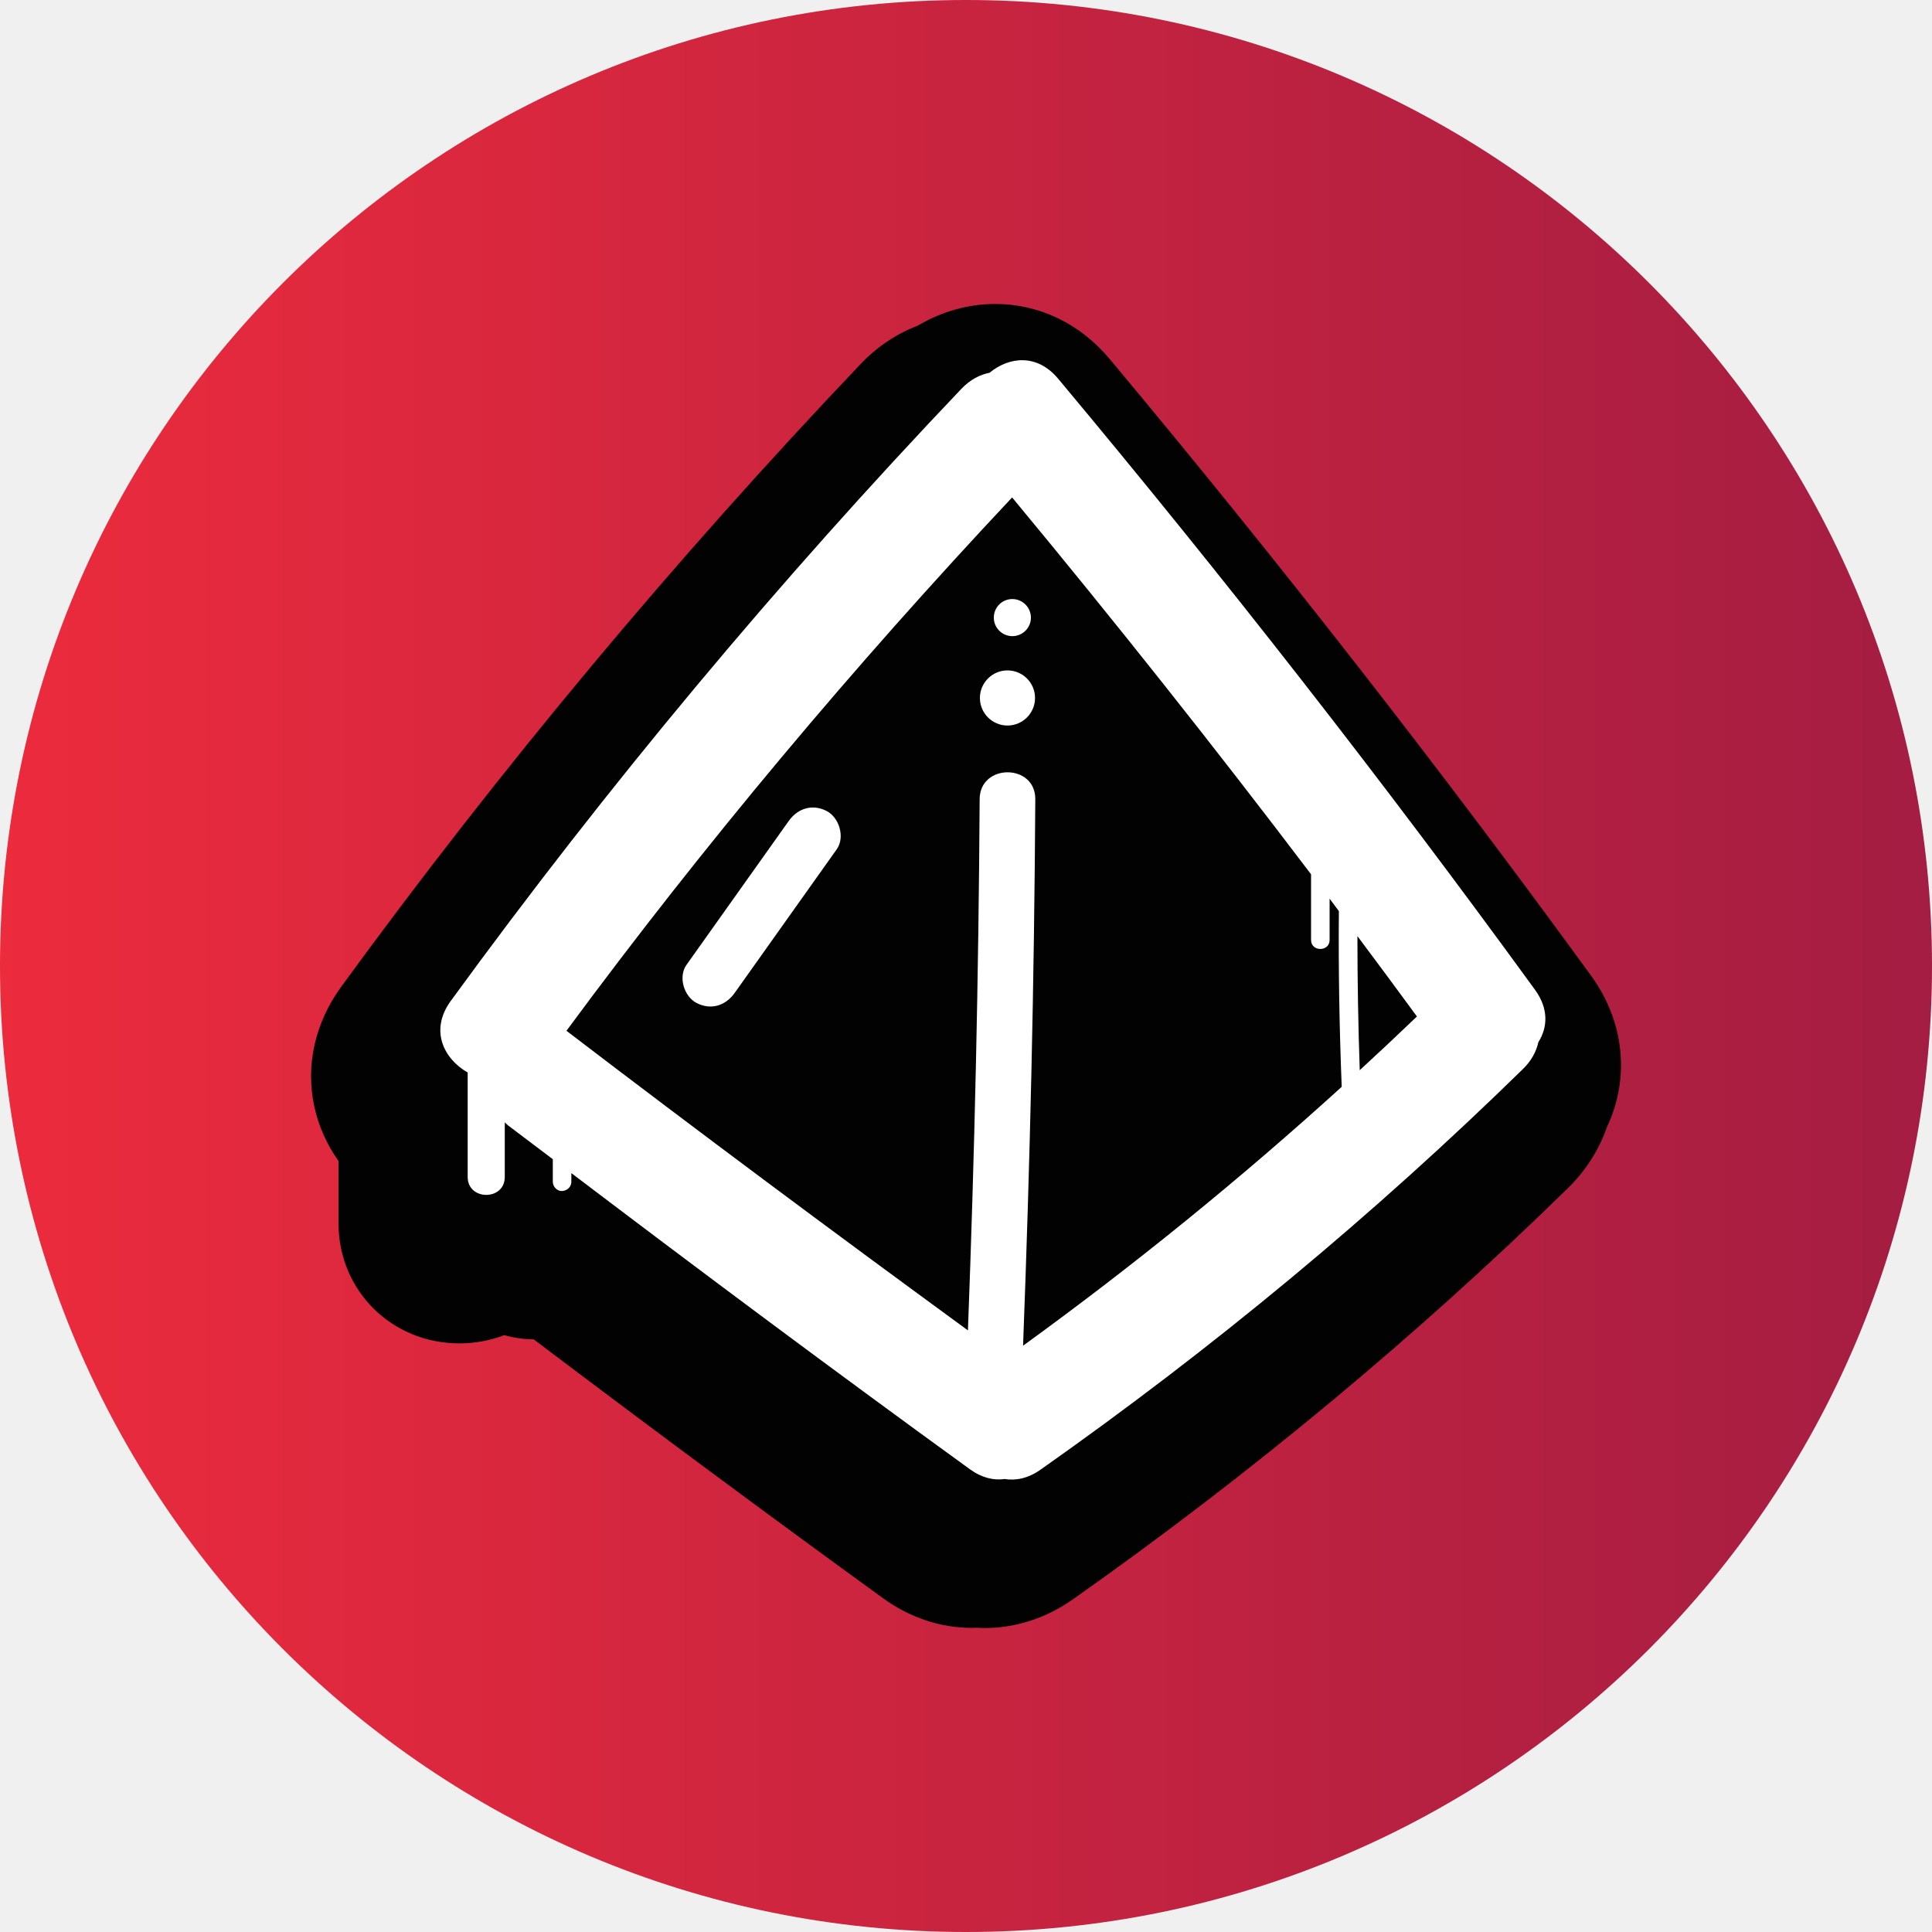
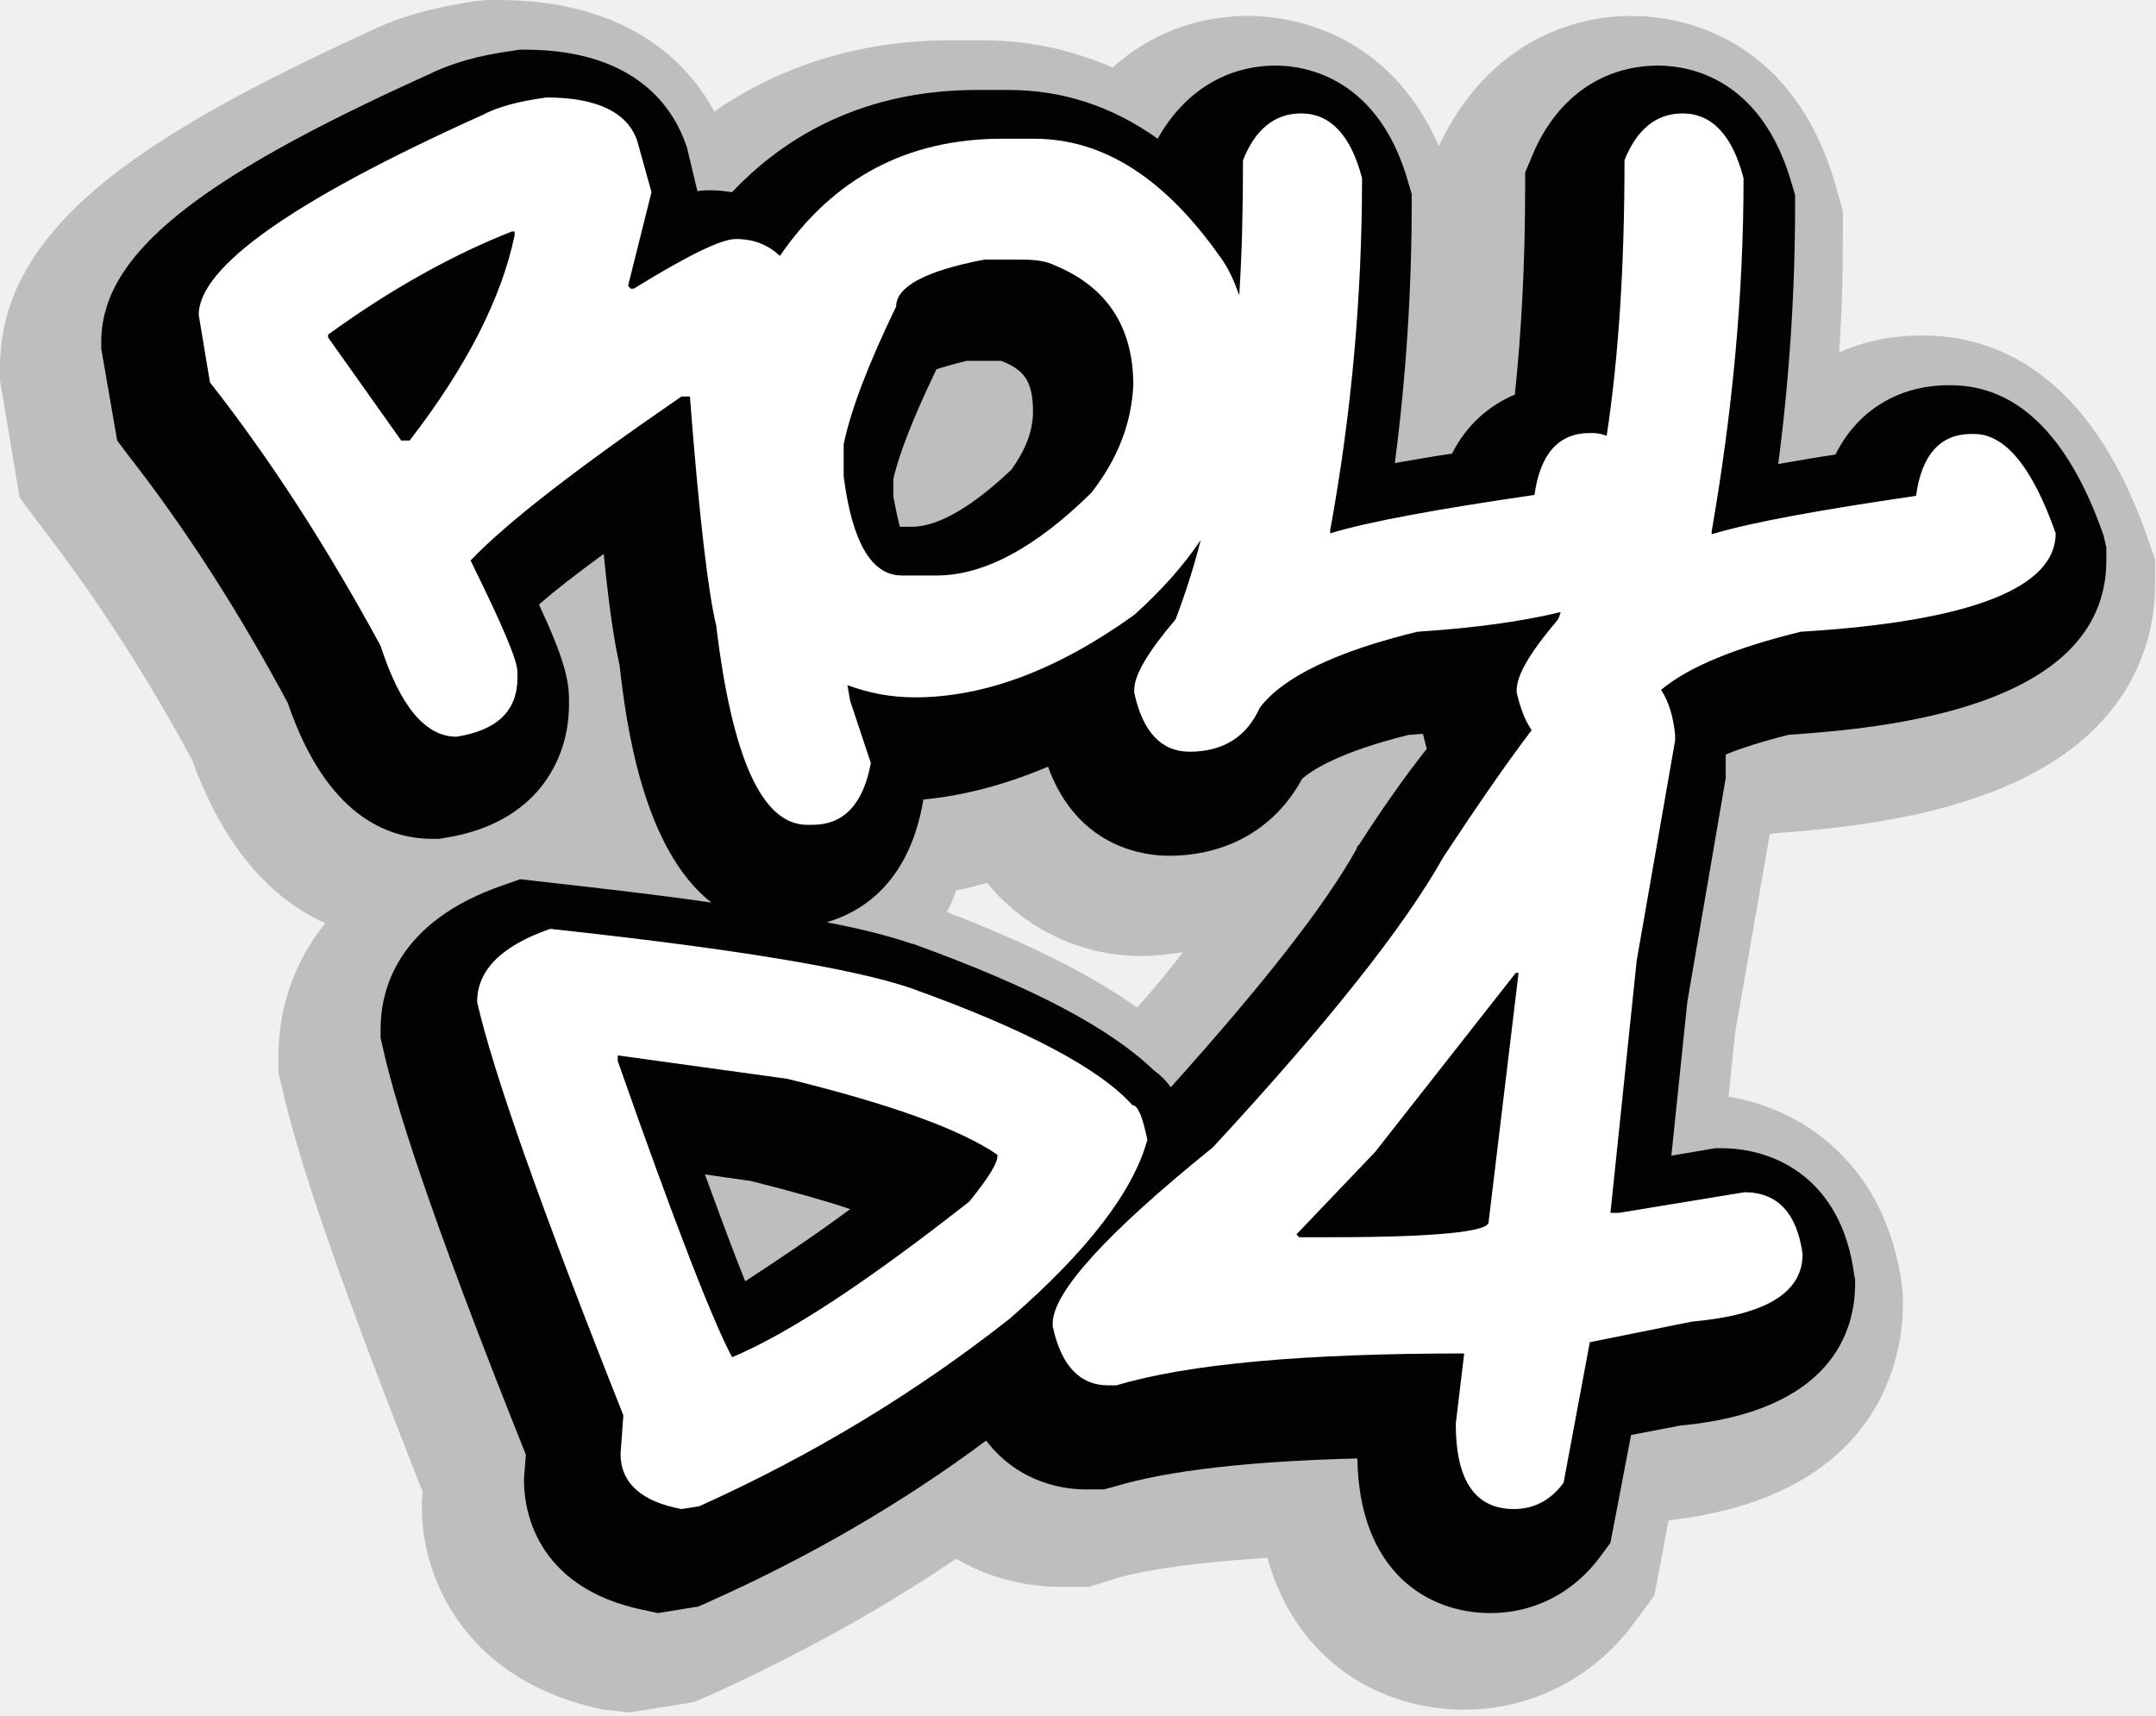
- <svg xmlns="http://www.w3.org/2000/svg" version="1.1" id="Layer_1" x="0px" y="0px" viewBox="0 0 150 150" style="enable-background:new 0 0 150 150;" xml:space="preserve">
+ <svg xmlns="http://www.w3.org/2000/svg" version="1.1" id="Layer_1" x="0px" y="0px" viewBox="0 0 230 183" style="enable-background:new 0 0 230 183;" xml:space="preserve">
  <style type="text/css">
- 	.st0{fill:url(#SVGID_1_);}
+ 	.st0{fill:#BCBEC0;}
	.st1{fill:#020202;}
	.st2{fill:#FFFFFF;}
</style>
  <g>
-     <linearGradient id="SVGID_1_" gradientUnits="userSpaceOnUse" x1="0" y1="77" x2="150" y2="77" gradientTransform="matrix(1 0 0 -1 0 152)">
-       <stop offset="0" style="stop-color:#EC2B3D" />
-       <stop offset="1" style="stop-color:#A41D42" />
-     </linearGradient>
-     <circle class="st0" cx="75" cy="75" r="75" />
-     <g>
-       <path class="st1" d="M76.46,126.4c-0.21,0-0.43-0.01-0.64-0.02c-0.12,0-0.23,0.01-0.35,0.01c-2.45,0-4.84-0.8-6.92-2.31    c-8.66-6.28-17.57-12.88-27.11-20.09c-0.79-0.01-1.56-0.12-2.29-0.33c-1.07,0.41-2.24,0.64-3.48,0.64c-5.27,0-9.39-4.1-9.39-9.34    v-4.82c-0.91-1.28-1.55-2.72-1.88-4.24c-0.69-3.2,0.06-6.5,2.09-9.29c12.31-16.89,25.87-33.15,40.3-48.32    c1.28-1.35,2.8-2.37,4.47-3.01c1.84-1.09,3.92-1.68,6-1.68c3.43,0,6.6,1.52,8.91,4.29c13.02,15.58,25.59,31.68,37.36,47.86    c2.6,3.57,3.03,7.97,1.23,11.76c-0.61,1.76-1.64,3.38-3.01,4.72c-11.73,11.48-24.67,22.23-38.46,31.95    C81.22,125.63,78.86,126.4,76.46,126.4L76.46,126.4z" />
-       <path class="st2" d="M119.18,76.85c-11.8-16.23-24.15-32.04-37.02-47.44c-1.64-1.97-3.81-1.72-5.33-0.47    c-0.75,0.15-1.5,0.53-2.18,1.24C60.39,45.16,47.17,61,35,77.71c-1.65,2.26-0.57,4.48,1.31,5.56c0,2.7,0,5.41,0,8.11    c0,1.85,2.88,1.86,2.88,0c0-1.41,0-2.83,0-4.24c0.09,0.08,0.16,0.16,0.26,0.24c1.15,0.88,2.32,1.74,3.47,2.62    c0,0.58,0,1.17,0,1.75c0,0.38,0.33,0.74,0.72,0.72s0.72-0.32,0.72-0.72c0-0.22,0-0.44,0-0.67c10.24,7.77,20.54,15.45,30.94,22.99    c0.94,0.68,1.86,0.88,2.7,0.76c0.86,0.14,1.81-0.04,2.78-0.72c13.32-9.38,25.84-19.74,37.48-31.13c0.66-0.65,1.02-1.36,1.18-2.07    C120.16,79.77,120.25,78.32,119.18,76.85z M105.39,72.68c1.55,2.07,3.09,4.15,4.62,6.24c-1.47,1.41-2.95,2.8-4.44,4.17    C105.45,79.62,105.39,76.15,105.39,72.68z M78.58,38.62c7.95,9.59,15.69,19.34,23.21,29.26c0,1.7,0,3.4,0,5.1    c0,0.93,1.44,0.93,1.44,0c0-1.07,0-2.14,0-3.21c0.24,0.32,0.48,0.65,0.72,0.97c-0.04,4.55,0.04,9.1,0.22,13.64    c-7.87,7.15-16.12,13.85-24.74,20.1c0.54-14.14,0.87-28.28,0.95-42.43c0.02-2.78-4.31-2.79-4.32,0    c-0.08,13.75-0.39,27.5-0.91,41.24C64.68,95.64,54.28,87.9,43.98,80.03C54.68,65.53,66.25,51.75,78.58,38.62z M53.3,74.91    c2.64-3.72,5.29-7.44,7.93-11.16c0.7-0.99,1.84-1.36,2.96-0.78c0.97,0.51,1.43,2.03,0.78,2.96c-2.64,3.72-5.29,7.44-7.93,11.16    c-0.7,0.99-1.84,1.36-2.96,0.78C53.1,77.36,52.64,75.84,53.3,74.91z M80.36,54.19c0,1.18-0.96,2.14-2.14,2.14    s-2.14-0.96-2.14-2.14s0.96-2.14,2.14-2.14S80.36,53.01,80.36,54.19z M80.04,47.95c0,0.79-0.64,1.44-1.44,1.44    c-0.79,0-1.44-0.64-1.44-1.44s0.64-1.44,1.44-1.44C79.39,46.51,80.04,47.16,80.04,47.95z" />
-     </g>
+     <path class="st0" d="M64.4,182.4C50.1,179.5,45,168.9,45,160.8v-0.6l0.1-1c-8.4-21.3-13.2-35-15-43.1l-0.4-1.7v-1.8   c0-3.1,0.7-8.8,5-14.1c-5.1-2.3-10.5-7.2-14.2-17.4c-4.9-9.1-10.3-17.4-16-24.8l-2.4-3.2L0,40.6v-1.4C0,24.3,15.1,14.5,39.3,3.4   c3.2-1.6,6.9-2.6,11.5-3.3L52,0h1.1c13.9,0,20.3,6.7,23.1,11.9c7.2-5,15.8-7.6,25.2-7.6h3.4c4.9,0,9.5,1,13.9,2.9   c4-3.6,9-5.5,14.5-5.5c3.6,0,14.7,1.1,20.3,13.9c4-8.7,11.6-13.9,20.6-13.9c4,0,17.2,1.3,21.9,18.7l0.6,2.1v2.1   c0,4.3-0.1,8.7-0.4,13c2.7-1.2,5.6-1.8,8.7-1.8h0.3c7.4,0,17.6,3.7,23.8,21.3l0.9,2.6v2.7c0,5.9-2.4,16.8-18.5,22.5   c-7.3,2.6-15.2,3.5-22.1,4c-0.2,0-0.3,0.1-0.5,0.1l-3.7,21.2l-0.7,6.8c8.5,1.4,16.9,7.8,18.5,20.2l0.1,1v1c0,4.8-1.8,20.4-25,23   l-1.5,8l-2.2,3c-4.4,5.9-11,9.2-18.1,9.2c-8.9,0-17.9-5.1-21-16.2c-9.1,0.6-14.1,1.5-16.8,2.4l-2.2,0.7H113c-2.2,0-6.6-0.4-11-3   c-8.1,5.5-16.9,10.3-26.1,14.5l-1.9,0.8l-6.8,1.1L64.4,182.4z M101,97.3c8.8,3.4,15.4,6.7,20.3,10.2c1.9-2.1,3.5-4.1,4.9-5.9   c-1.5,0.2-3,0.4-4.5,0.4c-5.4,0-11.8-2.2-16.4-7.8c-1.1,0.3-2.2,0.6-3.3,0.8C101.7,95.9,101.4,96.6,101,97.3z" />
+     <path class="st1" d="M224.4,57.1c-3.7-10.6-9.2-16-16.3-16h-0.3c-4.4,0-9.3,2-12,7.4c-2.2,0.3-4.2,0.7-6.1,1   c1.2-9.2,1.8-18.5,1.8-27.6v-1.1l-0.3-1C188,8.3,180.2,7,176.9,7c-6.1,0-11.1,3.6-13.6,10l-0.6,1.4V20c0,8.1-0.4,15.5-1.1,22.1   c-2.6,1.1-5.1,3.1-6.7,6.3c-2.2,0.3-4.2,0.7-6.1,1c1.2-9.2,1.8-18.5,1.8-27.6v-1.1l-0.3-1C147.2,8.3,139.3,7,136.1,7   c-5.3,0-9.8,2.8-12.6,7.8c-4.9-3.5-10.2-5.2-15.9-5.2h-3.4c-10.4,0-19.3,3.7-26.1,10.9c-0.7-0.1-1.5-0.2-2.2-0.2   c-0.5,0-1,0-1.5,0.1l-1.1-4.6l-0.1-0.3c-1.3-3.8-5.2-10.2-17.2-10.2h-0.6l-0.6,0.1C51,5.9,48,6.8,45.6,8   c-25,11.3-34.8,19.3-34.8,28.5v0.7l1.7,9.8l1.2,1.6c6.1,7.8,11.8,16.7,17,26.4c4.1,12,10.6,14.5,15.5,14.5h0.6l0.6-0.1   c9.8-1.5,13.3-8.3,13.3-14.2v-0.6c0-2-0.5-4.3-3.2-10.1c1.7-1.5,3.9-3.2,6.9-5.4c0.7,7,1.3,10.1,1.7,11.9   c0.7,6.3,2.5,19.6,9.8,25.3c-5.4-0.8-11.6-1.5-18.7-2.3l-1.7-0.2l-1.7,0.6c-11.5,3.9-13.2,11.3-13.2,15.4v0.9l0.2,0.9   c1.7,7.8,6.7,22.1,15.3,43.6l-0.2,2.5v0.3c0,2.6,0.9,11.4,12.9,13.8l1.4,0.3l4.3-0.7l0.9-0.4c10.8-4.8,20.8-10.6,29.8-17.3   c3.6,4.7,8.6,5.2,10.5,5.2h2.1l1.1-0.3c5.6-1.7,14.3-2.7,25.9-3c0.2,12.1,7.5,16.5,14.2,16.5c4.6,0,8.8-2.1,11.7-6l1.1-1.5   l2.2-11.5l5.2-1c16.2-1.5,18.7-10.1,18.7-15.1v-0.5l-0.1-0.5c-1.3-10-8.2-13.5-14.2-13.5h-0.6l-4.7,0.8l1.7-16.4l4.1-23.9V81   c0,0,0-0.5,0-0.5c1.7-0.7,3.9-1.4,6.7-2.1c9.9-0.7,33.9-2.7,33.9-18.6v-1.4L224.4,57.1z M95.3,51.1c0.5-2.2,1.8-5.9,4.6-11.7   c0.6-0.2,1.6-0.5,3.2-0.9h3.2c0.2,0,0.3,0,0.4,0l0.1,0c2.3,0.9,3.4,2,3.4,5.4c0,2.1-0.8,4.1-2.3,6.2c-4.1,3.9-7.8,6.1-10.6,6.1H96   c-0.2-0.7-0.4-1.7-0.7-3.2V51.1z M79.5,136.7c-1.1-2.7-2.5-6.5-4.3-11.4l4.9,0.7c4.4,1.1,7.9,2.1,10.6,3   C86.5,132.1,82.7,134.6,79.5,136.7z M145,90.1l-0.2,0.2l-0.1,0.3c-3.4,6.1-10.1,14.6-19.8,25.4c-0.5-0.7-1.1-1.3-1.8-1.8   c-4.8-4.6-13-8.9-25.7-13.5l-0.1,0c-2.3-0.8-5.4-1.6-9.1-2.3c3.7-1.1,8.6-4.1,10.2-12.5l0.1-0.6c4.3-0.4,8.8-1.6,13.3-3.5   c3.2,8.8,10.5,9.5,12.9,9.5c6.3,0,11.4-3,14.2-8.2c0.9-0.8,3.7-2.8,11.4-4.7c0.5,0,1-0.1,1.5-0.1l0.1,0.4c0.1,0.4,0.2,0.8,0.3,1.2   C149.9,82.8,147.5,86.2,145,90.1z" />
+     <path class="st2" d="M219.3,56.9c-2.5-7.1-5.4-10.6-8.7-10.6h-0.3c-3.3,0-5.3,2.2-5.9,6.6c-10.2,1.5-17.5,2.8-21.8,4.1v-0.3   C184.8,44,186,31.5,186,19c-1.2-4.6-3.4-6.9-6.5-6.9c-2.8,0-4.9,1.7-6.2,5c0,11.1-0.6,20.8-1.9,29.4c-0.5-0.2-1-0.3-1.5-0.3h-0.3   c-3.3,0-5.3,2.2-5.9,6.6c-10.2,1.5-17.5,2.8-21.8,4.1v-0.3c2.3-12.6,3.4-25.1,3.4-37.6c-1.2-4.6-3.4-6.9-6.5-6.9   c-2.8,0-4.9,1.7-6.2,5c0,5.1-0.1,9.8-0.4,14.4c-0.5-1.4-1.1-2.8-1.9-3.9c-6-8.6-12.6-12.8-20-12.8h-3.4c-10.1,0-18,4.2-23.7,12.5   c-1.3-1.2-2.8-1.8-4.7-1.8c-1.6,0-5.2,1.8-10.9,5.3h-0.3l-0.3-0.3l2.5-10L68,15.1c-1-3.1-4.3-4.7-9.7-4.7c-3,0.4-5.2,1-6.9,1.9   c-20.2,9.1-30.2,16.2-30.2,21.3l1.2,7.2C29,49.2,35,58.6,40.6,68.9c2.1,6.5,4.8,9.7,8.1,9.7c4.4-0.7,6.5-2.8,6.5-6.3v-0.6   c0-1.3-1.7-5.2-5-11.9C54,55.8,61.5,50,72.7,42.3h0.9c1,13.1,2,21.2,2.8,24.4C78.1,80.9,81.3,88,86.1,88h0.6c3.3,0,5.4-2.2,6.2-6.6   l-2.2-6.6c-0.1-0.6-0.2-1.1-0.3-1.7c2.2,0.8,4.5,1.3,7.2,1.3c7.4,0,15.2-2.9,23.4-8.8c2.9-2.6,5.3-5.3,7.1-8   c-0.8,3.1-1.7,5.9-2.7,8.5c-2.9,3.4-4.4,5.9-4.4,7.5v0.3c0.9,4.2,2.9,6.3,5.9,6.3c3.6,0,6.1-1.6,7.5-4.7c2.5-3.3,8.2-6,16.8-8.1   c6.1-0.4,11.2-1.1,15.3-2.1c-0.1,0.3-0.2,0.6-0.3,0.8c-2.9,3.4-4.4,5.9-4.4,7.5v0.3c0.4,1.7,0.9,3,1.6,4c-2.6,3.4-5.7,7.9-9.4,13.5   c-4.2,7.5-12.4,17.8-24.6,31c-11.4,9.2-17.1,15.5-17.1,18.8v0.3c0.9,4.2,2.9,6.3,5.9,6.3h0.9c7.7-2.3,20.1-3.4,37.1-3.4l-0.9,7.5   c0,6.1,2.1,9.1,6.2,9.1c2.1,0,3.9-0.9,5.3-2.8l2.8-15l10.9-2.2c7.9-0.7,11.8-3.1,11.8-7.2c-0.6-4.4-2.7-6.6-6.2-6.6l-13.4,2.2h-0.9   l2.8-26.9l4.1-23.5v-0.6c-0.2-2-0.7-3.6-1.5-4.8c3-2.5,8-4.5,14.9-6.2C210.3,66.3,219.3,62.7,219.3,56.9z M54.9,25.1   c-1.4,6.7-5.1,14-11.2,21.9h-0.9l-7.8-11v-0.3c6.9-5,13.5-8.6,19.6-11h0.3V25.1z M116.4,52.6c-5.9,5.8-11.4,8.8-16.5,8.8h-3.7   c-3.2,0-5.3-3.5-6.2-10.6v-3.4c0.8-3.8,2.7-8.7,5.6-14.7c0-2.1,3.1-3.8,9.4-5h4.1c1.5,0,2.6,0.2,3.4,0.6c5.6,2.3,8.4,6.6,8.4,12.8   C120.7,45.1,119.3,48.9,116.4,52.6z M158.8,130.4c0,1-5.6,1.6-16.8,1.6h-3.4l-0.3-0.3l8.4-8.8l15-19.1h0.3L158.8,130.4z" />
+     <path class="st2" d="M120.8,117.9c-3.5-3.9-11.4-8.1-23.7-12.5c-6.2-2.1-19-4.2-38.4-6.3c-5.2,1.8-7.8,4.4-7.8,7.8   c1.7,7.5,6.9,22.2,15.6,44.1l-0.3,4.1c0,3.1,2.2,5.1,6.5,5.9l1.9-0.3c12.2-5.5,23.2-12.2,33.1-20c8.3-7.2,13.2-13.6,14.7-19.1   C121.9,119.2,121.4,117.9,120.8,117.9z M103.4,128.2c-10.7,8.4-19.1,14-25.3,16.6c-2-3.7-6.1-14.2-12.2-31.6v-0.6l18.1,2.5   c11,2.7,18.5,5.4,22.4,8.1C106.5,124,105.5,125.6,103.4,128.2z" />
  </g>
</svg>
